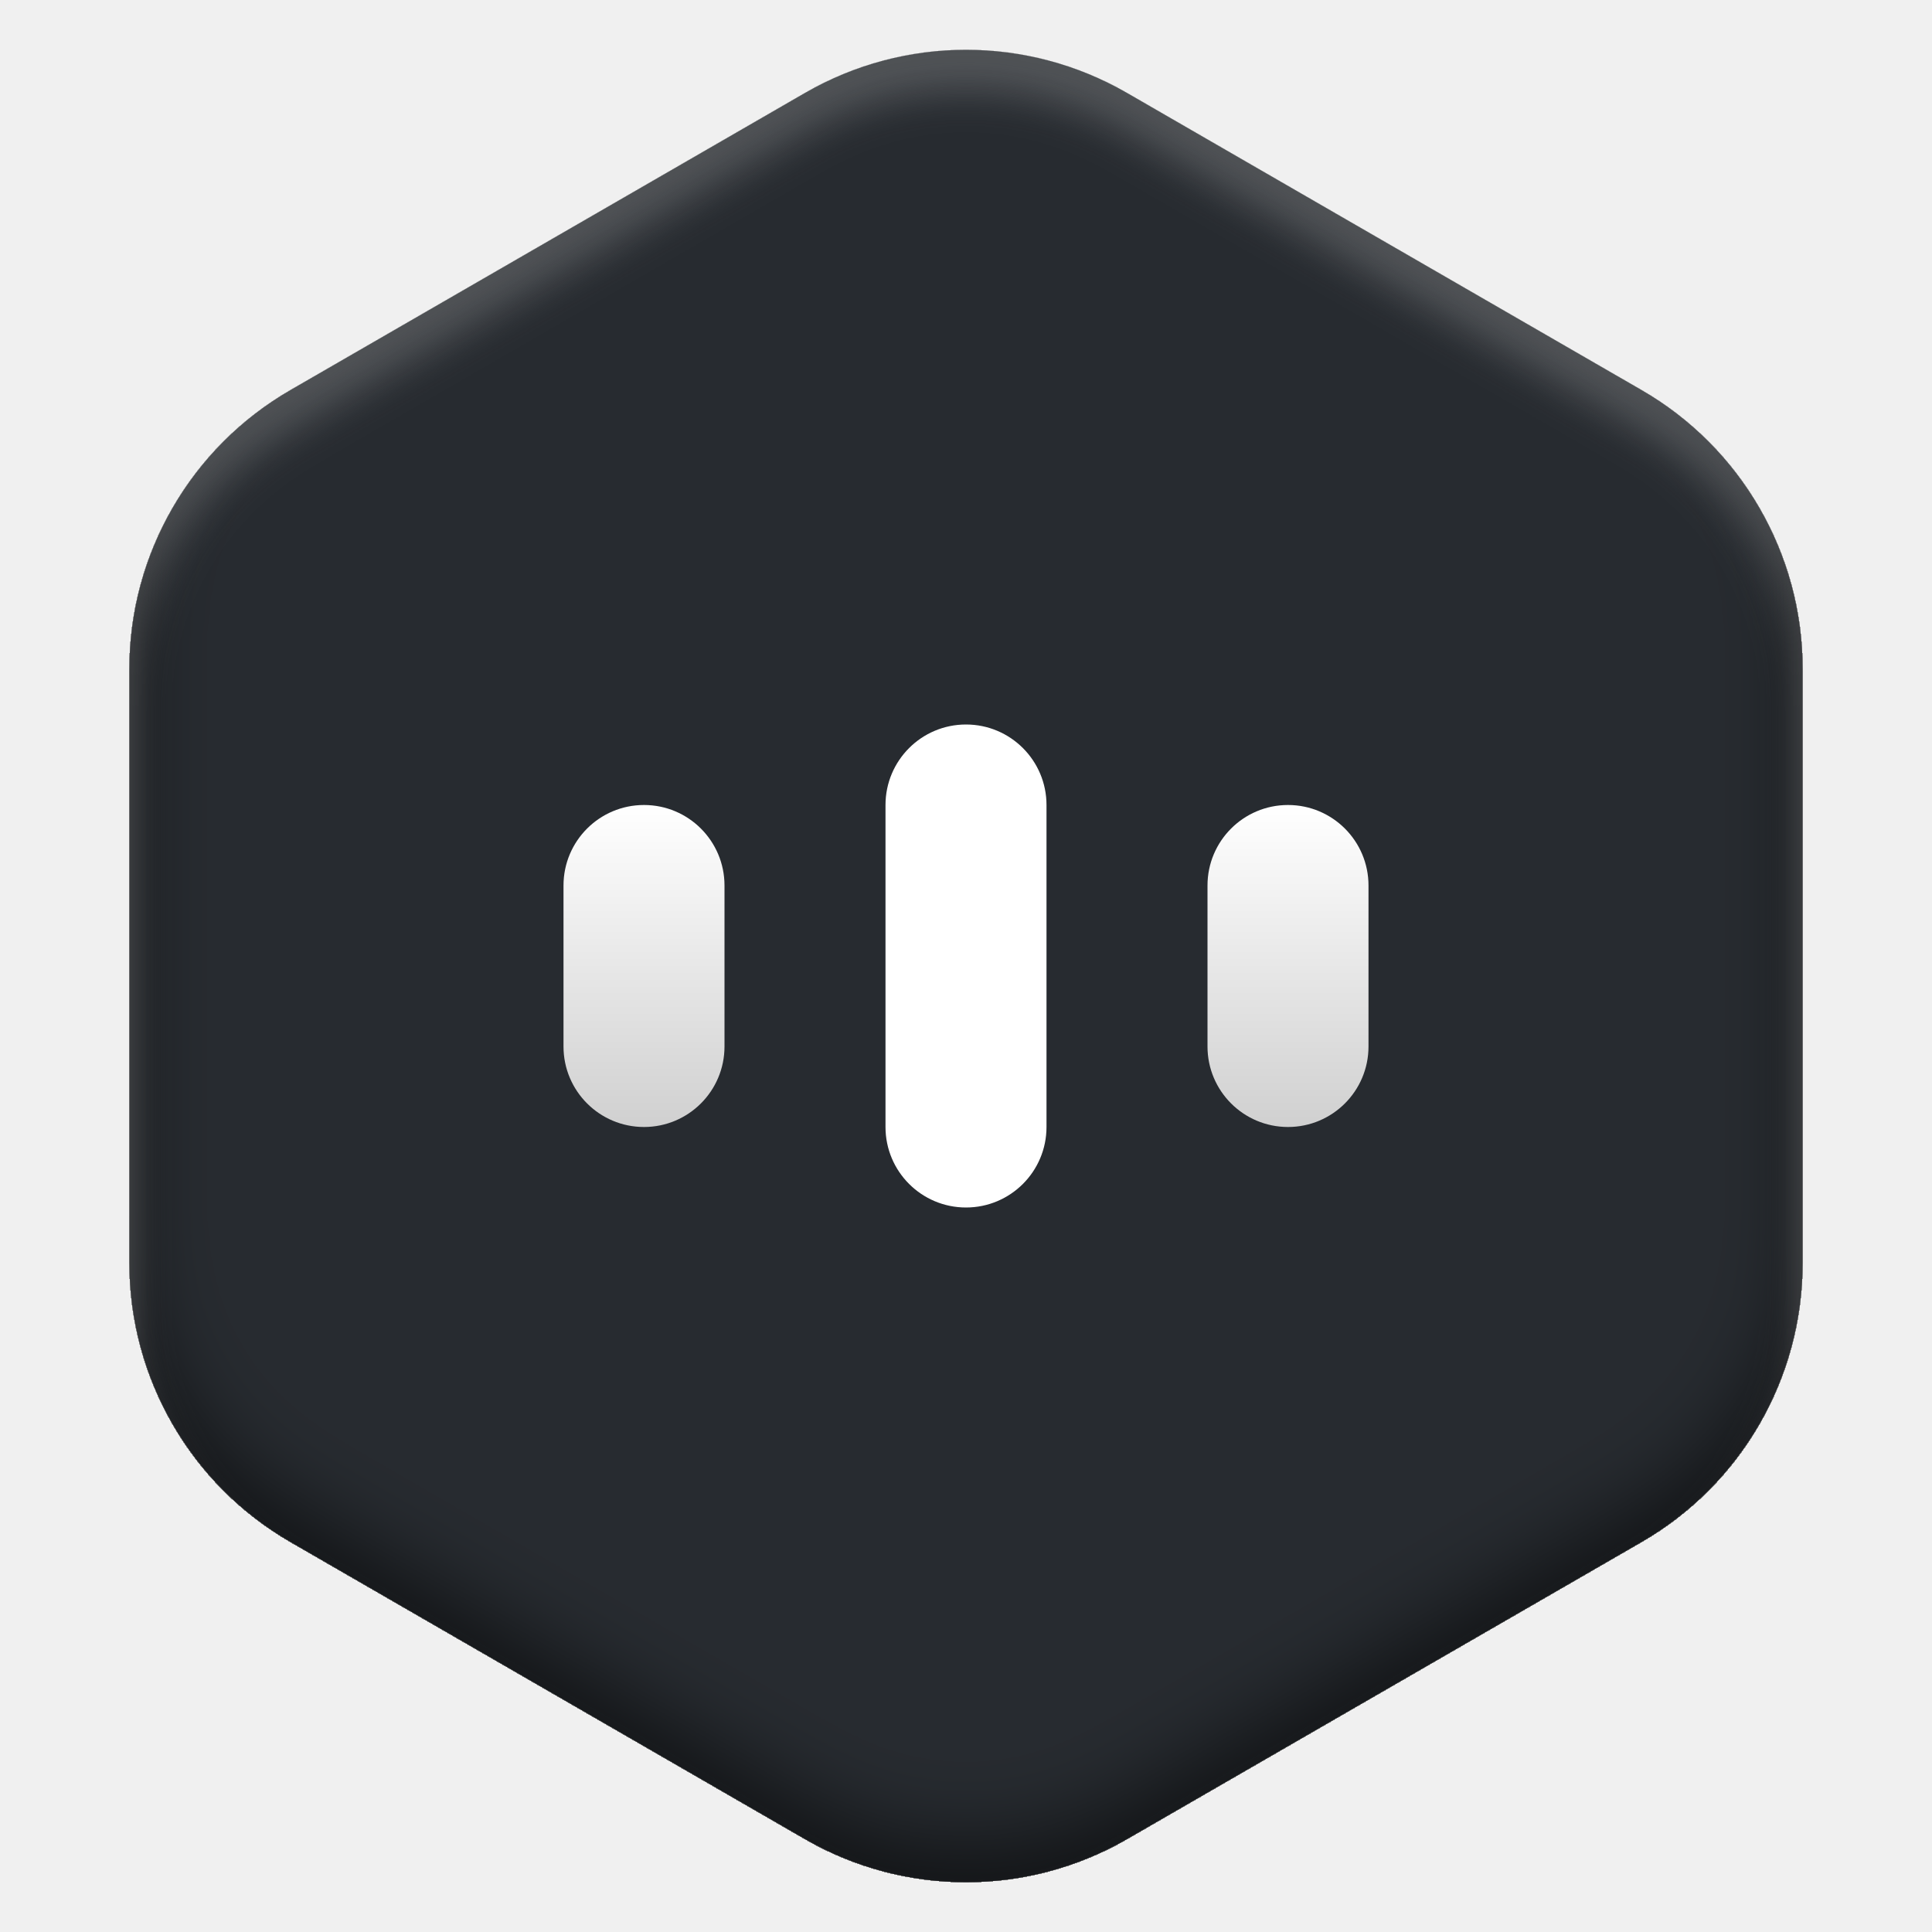
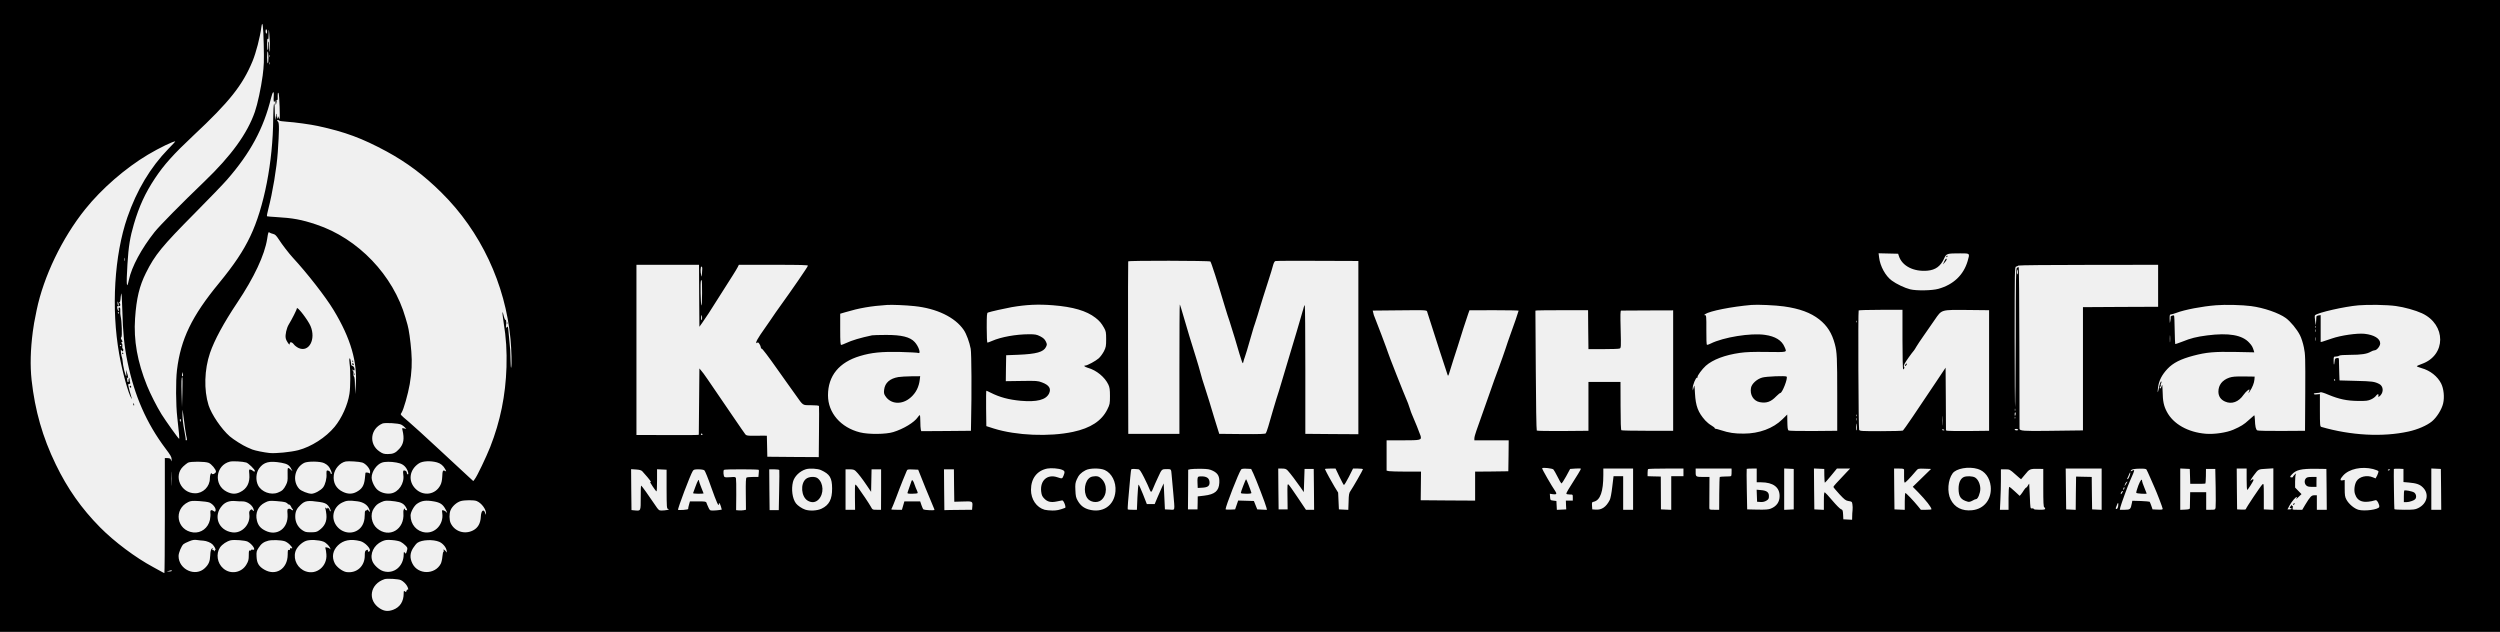
- <svg xmlns="http://www.w3.org/2000/svg" width="48" height="48" viewBox="0 0 48 48" fill="none">
-   <g clip-path="url(#clip0_1514_25406)">
-     <g filter="url(#filter0_ii_1514_25406)">
-       <path d="M20 2.309C22.475 0.88 25.525 0.88 28 2.309L40.785 9.691C43.26 11.12 44.785 13.761 44.785 16.619V31.381C44.785 34.239 43.26 36.88 40.785 38.309L28 45.691C25.525 47.12 22.475 47.12 20 45.691L7.215 38.309C4.74 36.88 3.215 34.239 3.215 31.381V16.619C3.215 13.761 4.74 11.12 7.215 9.691L20 2.309Z" fill="#272B30" />
-     </g>
-     <rect x="22" y="18" width="4" height="12" rx="2" fill="white" />
-     <rect x="14" y="20" width="4" height="8" rx="2" fill="url(#paint0_linear_1514_25406)" />
-     <rect x="30" y="20" width="4" height="8" rx="2" fill="url(#paint1_linear_1514_25406)" />
+ <svg xmlns="http://www.w3.org/2000/svg" version="1.0" width="3276pt" height="828pt" viewBox="0 0 3276 828" preserveAspectRatio="xMidYMid meet">
+   <g transform="translate(0,828) scale(0.1,-0.1)" fill="#000000" stroke="none">
+     <path d="M0 4140 l0 -4140 16380 0 16380 0 0 4140 0 4140 -16380 0 -16380 0 0 -4140z m3456 3553 c5 -215 3 -269 -14 -404 -22 -164 -67 -373 -102 -474 -99 -285 -309 -575 -660 -912 -308 -296 -586 -578 -654 -663 -172 -217 -300 -454 -337 -627 -29 -139 -36 -72 -19 204 14 233 34 355 85 528 69 234 149 407 275 597 118 178 243 317 505 563 472 441 645 660 775 975 45 110 97 308 115 445 14 102 26 14 31 -232z m44 171 c0 -13 -4 -24 -10 -24 -5 0 -10 14 -10 31 0 17 4 28 10 24 6 -3 10 -17 10 -31z m35 -124 c4 -80 5 -143 1 -140 -3 4 -6 34 -8 69 -1 34 -5 64 -9 67 -4 2 -6 -21 -4 -51 1 -31 -2 -58 -6 -61 -5 -3 -9 32 -9 78 0 57 3 78 10 68 7 -10 10 6 10 54 0 112 7 72 15 -84z m-17 -215 c0 -41 -4 -75 -9 -75 -5 0 -9 36 -9 81 0 44 4 78 9 75 4 -3 8 -39 9 -81z m19 13 c-3 -8 -6 -5 -6 6 -1 11 2 17 5 13 3 -3 4 -12 1 -19z m0 -100 c-3 -7 -5 -2 -5 12 0 14 2 19 5 13 2 -7 2 -19 0 -25z m50 -421 c-5 -60 2 -92 14 -61 6 14 8 8 9 -21 2 -39 2 -39 10 -11 5 16 7 33 4 38 -3 4 0 8 5 8 6 0 10 3 10 8 -1 4 -1 27 0 52 1 37 4 42 12 27 10 -17 21 -337 12 -337 -2 0 -8 10 -13 23 -9 22 -9 22 -10 -3 -1 -25 -1 -25 -10 -2 -5 12 -7 30 -3 40 3 9 2 13 -3 9 -5 -5 -11 -32 -15 -60 -4 -36 -7 -13 -8 78 -2 198 -19 133 -21 -79 -3 -566 -120 -1166 -300 -1542 -92 -194 -213 -374 -410 -614 -356 -432 -502 -734 -551 -1140 -17 -143 -15 -455 4 -620 22 -188 30 -280 24 -280 -9 0 -176 235 -230 321 -64 104 -146 266 -190 374 -127 314 -177 597 -157 883 18 264 57 424 142 595 119 239 210 349 644 787 183 184 371 380 419 435 306 351 478 670 576 1067 23 95 42 108 36 25z m73 -318 c0 -4 44 -10 98 -14 99 -6 317 -36 407 -56 359 -78 579 -160 900 -333 265 -144 493 -314 721 -541 512 -506 837 -1197 904 -1921 13 -149 18 -330 9 -369 -4 -17 -8 23 -9 95 -3 131 -3 141 -13 230 -3 30 -9 92 -13 138 -6 73 -8 80 -21 65 -13 -16 -14 -12 -10 39 2 33 0 56 -6 55 -9 -2 -20 23 -32 77 -3 15 -8 26 -11 24 -2 -3 4 -61 15 -129 34 -212 44 -379 38 -589 -12 -373 -81 -710 -213 -1047 -52 -131 -173 -385 -203 -422 l-19 -25 -60 55 c-33 30 -205 189 -382 354 -178 165 -359 331 -404 368 -119 101 -112 92 -94 119 27 41 84 242 107 373 26 150 33 287 21 429 -11 142 -33 295 -50 351 -5 17 -17 57 -26 90 -159 557 -621 1041 -1170 1223 -194 65 -306 85 -529 98 -60 3 -113 8 -116 10 -4 2 3 43 16 91 57 219 111 542 125 748 19 284 20 383 4 399 -18 18 -18 23 1 23 8 0 15 -4 15 -8z m-1453 -369 c-237 -244 -414 -540 -538 -898 -171 -496 -213 -1196 -107 -1792 40 -227 119 -517 159 -578 9 -15 10 -14 4 3 -13 36 -45 160 -45 173 0 6 7 12 16 12 11 0 14 6 8 23 -4 12 -7 31 -6 42 1 18 0 19 -9 2 -6 -9 -8 -21 -4 -26 3 -5 1 -12 -5 -16 -5 -3 -10 0 -10 7 0 7 -3 24 -6 38 -4 20 -3 22 5 10 9 -13 11 -12 10 5 0 11 -7 38 -15 60 l-14 40 4 -42 c2 -24 3 -43 1 -43 -12 0 -44 132 -49 206 -2 17 -5 35 -8 40 -3 5 -9 32 -12 59 -5 44 -4 48 8 32 13 -16 14 -16 20 -1 4 10 1 21 -5 25 -7 4 -9 17 -6 30 3 13 1 30 -6 38 -9 11 -9 15 1 19 10 3 9 10 -4 29 -12 19 -13 27 -4 33 13 8 6 215 -9 275 -4 17 -7 49 -5 73 1 31 -2 42 -12 42 -11 0 -13 -7 -8 -27 4 -19 3 -25 -3 -18 -17 17 -25 66 -11 64 27 -3 36 2 34 19 0 9 -5 20 -11 24 -6 5 -6 8 1 8 6 0 12 17 13 38 1 20 5 53 9 72 5 22 11 -56 15 -215 7 -290 25 -471 68 -679 91 -442 249 -802 496 -1131 69 -91 83 -116 82 -145 -1 -31 -2 -32 -8 -10 -6 21 -14 25 -44 27 l-37 1 0 -754 c0 -415 -3 -754 -6 -754 -3 0 -24 11 -47 24 -23 13 -68 38 -100 55 -230 123 -509 332 -695 520 -244 247 -428 508 -581 825 -173 356 -273 708 -317 1106 -20 189 -15 397 16 635 11 85 18 123 50 280 91 441 333 945 637 1324 215 268 525 537 821 714 149 89 344 183 359 173 1 -1 -39 -44 -90 -96z m1371 -1115 c27 -6 41 -20 76 -73 39 -62 137 -189 182 -237 187 -202 430 -513 535 -687 226 -372 317 -689 290 -1003 l-8 -100 -2 112 c0 69 -5 114 -12 119 -6 3 -9 20 -7 36 3 16 1 31 -4 34 -4 3 -8 11 -8 17 0 8 3 8 9 -2 5 -7 11 -9 14 -4 10 17 -4 52 -24 58 -10 4 -18 9 -17 13 1 4 -2 27 -6 50 -12 66 -25 36 -15 -33 13 -86 12 -309 -2 -396 -22 -144 -100 -318 -194 -432 -116 -140 -305 -261 -476 -306 -102 -26 -296 -45 -378 -37 -69 7 -192 32 -226 46 -11 5 -41 18 -67 29 -55 23 -178 101 -227 143 -110 96 -239 287 -278 408 -63 201 -55 468 19 685 57 167 179 393 357 659 221 330 359 625 392 836 13 86 16 95 32 82 7 -5 27 -13 45 -17z m21305 -290 c42 -131 194 -208 375 -192 105 10 171 58 217 158 30 67 36 69 213 69 129 0 126 3 96 -101 -54 -183 -186 -309 -384 -364 -81 -23 -289 -27 -370 -6 -69 17 -181 70 -241 115 -82 60 -152 189 -165 301 l-7 56 128 -3 128 -3 10 -30z m-23246 -62 c-3 -10 -5 -2 -5 17 0 19 2 27 5 18 2 -10 2 -26 0 -35z m14224 -10 c11 -11 94 -268 189 -588 23 -77 51 -164 62 -194 10 -30 42 -132 70 -225 105 -357 102 -350 113 -300 4 16 11 40 17 54 9 22 35 109 99 332 10 37 25 84 33 105 8 21 24 72 36 113 12 41 25 86 30 100 4 14 22 72 40 130 18 58 51 164 75 235 23 72 49 154 56 184 8 32 20 56 31 60 9 3 258 5 552 3 l536 -2 0 -1135 0 -1135 -347 2 -348 3 0 843 c0 463 -3 842 -7 842 -4 0 -10 -12 -14 -27 -3 -16 -10 -39 -15 -53 -5 -14 -15 -50 -23 -80 -8 -30 -32 -113 -54 -185 -22 -71 -65 -215 -96 -320 -73 -245 -97 -324 -106 -355 -5 -14 -18 -59 -30 -100 -13 -41 -28 -91 -35 -110 -7 -19 -27 -87 -45 -150 -48 -173 -82 -284 -93 -298 -8 -9 -77 -12 -310 -10 l-300 3 -22 70 c-13 39 -33 104 -45 145 -39 135 -92 303 -125 405 -19 55 -43 135 -54 179 -11 43 -38 135 -60 205 -70 223 -106 342 -157 518 -27 95 -51 173 -54 173 -3 0 -5 -381 -5 -847 l0 -848 -335 0 -335 0 -3 1125 c-1 619 0 1130 2 1135 4 12 1065 10 1077 -2z m-6699 -449 l3 -406 35 49 c48 67 108 159 239 368 62 99 135 214 162 255 26 41 56 90 65 108 l16 32 455 0 c360 0 454 -3 450 -12 -8 -24 -208 -314 -371 -540 -23 -31 -76 -107 -118 -170 -42 -62 -102 -149 -133 -192 -30 -44 -55 -89 -55 -100 0 -15 3 -17 12 -8 9 9 16 6 30 -16 10 -15 18 -35 18 -45 0 -9 4 -16 10 -15 8 3 87 -101 215 -283 28 -39 77 -109 110 -155 33 -46 89 -125 125 -175 97 -137 84 -129 199 -129 57 0 101 -4 103 -10 2 -5 2 -158 0 -340 l-3 -330 -337 2 -337 3 -3 138 -3 137 -37 1 c-20 0 -80 0 -132 -1 -81 -1 -98 2 -112 17 -8 10 -84 119 -168 243 -366 537 -373 548 -407 588 l-28 34 -4 -434 c-1 -238 -4 -434 -4 -435 -5 -4 -89 -5 -434 -4 l-383 1 0 1115 0 1115 410 0 410 0 2 -406z m19118 131 l0 -275 -492 -2 -493 -3 0 -808 0 -807 -85 -1 c-47 0 -220 -3 -385 -5 -301 -4 -359 0 -361 27 0 8 -2 488 -2 1067 -1 578 -5 1052 -9 1052 -5 0 -15 -5 -23 -10 -13 -8 -15 -122 -16 -915 -1 -498 -5 -909 -8 -912 -3 -4 -6 409 -6 916 0 869 1 922 18 927 9 3 24 9 32 14 8 5 423 9 923 9 l907 1 0 -275z m-19078 219 c-2 -16 -3 -47 -4 -69 0 -34 -2 -36 -8 -15 -14 43 -12 122 3 117 7 -2 11 -16 9 -33z m17240 -28 c3 -14 1 -31 -3 -38 -6 -8 -9 1 -9 25 0 42 6 48 12 13z m-17242 -288 c0 -108 -4 -168 -9 -159 -10 16 -15 306 -6 322 4 5 8 9 11 9 2 0 4 -78 4 -172z m-7646 -141 c4 -19 3 -26 -4 -22 -5 3 -10 18 -10 32 0 32 5 28 14 -10z m10426 -28 c295 -30 535 -146 649 -313 35 -51 75 -161 91 -246 11 -59 14 -584 5 -965 l-2 -110 -326 -3 -325 -2 -6 22 c-3 13 -6 60 -6 106 0 45 -3 82 -7 82 -5 0 -16 -12 -27 -28 -45 -67 -187 -153 -321 -194 -96 -30 -323 -32 -435 -4 -253 63 -420 256 -420 486 0 255 145 433 420 515 150 45 280 58 523 53 122 -3 230 -9 240 -13 39 -16 6 86 -47 143 -60 66 -172 94 -378 93 -87 0 -168 -3 -180 -5 -152 -32 -266 -66 -342 -102 -28 -13 -56 -24 -63 -24 -10 0 -13 42 -13 205 l0 204 68 20 c180 54 336 81 547 95 68 4 240 -3 355 -15z m1816 11 c266 -21 442 -73 559 -164 53 -41 78 -71 112 -131 25 -45 28 -59 28 -150 0 -91 -3 -105 -29 -158 -17 -32 -47 -74 -69 -93 -38 -34 -149 -94 -174 -94 -30 0 -9 -18 33 -30 113 -32 222 -122 268 -220 17 -36 21 -65 21 -150 0 -100 -2 -109 -34 -174 -74 -151 -220 -246 -449 -295 -312 -67 -746 -48 -1037 43 l-100 32 -3 232 c-1 128 0 232 3 232 3 0 28 -11 55 -25 121 -61 237 -92 396 -107 213 -18 330 12 371 96 30 64 1 110 -93 145 -54 21 -73 22 -266 19 l-208 -3 2 170 3 170 155 6 c243 10 334 36 367 103 15 32 14 36 -3 72 -14 29 -33 46 -73 67 -48 24 -66 27 -150 27 -168 -1 -362 -35 -480 -87 -29 -12 -57 -23 -62 -23 -5 0 -9 87 -9 194 0 165 2 195 15 200 31 12 227 56 312 71 193 33 344 40 539 25z m9579 -15 c208 -29 353 -83 465 -171 104 -82 166 -180 204 -324 28 -107 31 -173 31 -665 l0 -470 -314 -3 c-189 -1 -319 2 -324 7 -12 12 -14 33 -16 132 l-1 77 -64 -63 c-121 -119 -305 -187 -506 -187 -121 -1 -193 10 -300 45 -36 12 -68 20 -72 19 -5 -1 -8 2 -8 8 0 5 -20 21 -44 35 -25 14 -61 44 -80 65 -94 105 -126 188 -135 355 -6 114 -7 118 -18 75 -11 -45 -11 -45 -12 -10 -1 44 41 146 58 142 7 -1 10 2 6 8 -8 12 61 105 108 147 92 81 250 141 447 169 78 11 170 15 355 12 278 -3 261 -8 230 65 -36 87 -122 140 -258 159 -186 27 -543 -31 -710 -114 -21 -11 -43 -18 -49 -16 -6 2 -9 74 -8 196 1 177 -1 192 -17 192 -16 0 -15 1 2 14 61 41 343 97 605 120 77 7 320 -4 425 -19z m6123 4 c168 -22 364 -90 456 -157 62 -46 145 -146 185 -225 18 -35 40 -104 51 -159 19 -90 20 -132 18 -595 l-3 -498 -304 -2 c-177 -1 -311 2 -321 7 -20 11 -29 52 -32 143 -1 31 -5 56 -9 55 -3 -2 -37 -31 -74 -65 -58 -54 -101 -81 -200 -124 -88 -38 -248 -62 -360 -53 -234 19 -427 128 -511 289 -40 76 -53 137 -55 266 -2 86 -4 98 -12 72 -5 -18 -14 -33 -18 -33 -12 0 -11 17 1 25 6 4 8 10 5 15 -3 5 -1 19 5 30 7 13 7 20 1 20 -10 0 -21 -34 -36 -108 -11 -55 -15 -31 -5 37 12 86 50 160 122 237 74 79 174 129 340 173 170 45 275 54 553 49 l245 -5 -6 21 c-16 51 -25 67 -59 104 -92 103 -270 133 -552 97 -144 -19 -212 -36 -326 -82 -49 -19 -90 -33 -93 -31 -2 2 -5 86 -7 186 -1 99 -5 183 -8 186 -9 10 -50 -7 -46 -18 3 -6 1 -29 -3 -51 -7 -37 -8 -36 -9 23 -1 53 2 62 17 62 9 0 41 9 70 20 109 42 341 86 522 100 121 10 346 4 458 -11z m1897 1 c111 -15 257 -56 342 -95 320 -148 319 -551 -2 -664 -36 -13 -65 -26 -65 -30 0 -4 28 -15 62 -25 113 -31 210 -108 257 -202 34 -68 45 -178 26 -260 -18 -79 -84 -184 -147 -236 -66 -54 -188 -107 -308 -133 -338 -74 -752 -52 -1142 61 -16 5 -18 24 -18 217 l0 213 -40 -4 c-25 -3 -40 0 -40 7 0 6 17 11 38 11 21 0 42 4 48 9 5 6 46 -6 104 -31 142 -59 242 -80 390 -82 109 -1 131 2 172 21 25 11 54 33 63 47 17 26 41 26 31 0 -8 -20 8 -17 28 5 44 48 36 122 -16 149 -63 32 -92 36 -302 41 l-219 6 -3 85 c-2 47 -3 113 -4 148 0 63 0 63 -26 60 -23 -3 -28 -8 -31 -43 -6 -59 -13 -56 -13 7 0 55 0 55 31 56 18 0 37 6 42 11 7 7 63 11 144 11 144 0 221 12 269 41 17 10 41 19 52 19 28 0 72 55 72 90 0 64 -80 112 -205 126 -98 10 -312 -21 -429 -62 -56 -20 -111 -38 -123 -41 l-23 -5 0 176 0 177 -27 -4 c-16 -2 -29 -10 -29 -18 -1 -8 -3 -36 -4 -64 l-3 -50 -10 63 c-6 37 -6 66 -1 71 37 35 385 114 569 130 128 11 375 7 490 -9z m-12689 -90 c7 -19 24 -71 37 -115 39 -125 218 -678 227 -700 6 -16 11 -8 25 40 9 33 32 105 50 160 19 55 43 132 55 170 35 116 122 387 140 435 l16 44 322 1 c177 0 322 -3 322 -6 0 -8 -67 -203 -110 -319 -17 -47 -45 -127 -61 -178 -17 -51 -57 -166 -90 -255 -34 -89 -83 -225 -109 -302 -80 -230 -156 -445 -184 -521 -14 -39 -26 -83 -26 -98 l0 -26 225 0 225 0 -2 -202 -3 -203 -40 -1 c-22 -1 -120 -2 -217 -3 l-178 -1 0 -190 0 -190 -356 2 -357 3 2 188 2 187 -194 0 c-107 0 -209 3 -226 6 l-31 7 0 198 0 199 214 0 c234 0 245 3 232 57 -6 23 -85 219 -116 288 -5 11 -17 43 -25 70 -9 28 -20 59 -24 70 -60 140 -261 650 -261 660 0 8 -169 456 -179 475 -5 9 -12 30 -15 48 l-8 32 299 3 c453 4 405 8 419 -33z m2106 -220 l3 -255 195 0 c107 0 204 3 214 8 18 7 19 18 13 252 -5 191 -4 245 6 245 6 1 163 1 347 2 l335 1 0 -789 0 -789 -333 0 c-184 0 -339 3 -345 7 -7 4 -11 105 -11 320 l-1 313 -210 0 -210 0 0 -320 0 -320 -334 -3 c-184 -1 -338 1 -343 6 -5 5 -11 360 -13 790 l-5 781 22 3 c13 2 168 3 345 3 l323 0 2 -255z m4118 -130 c0 -222 4 -390 9 -390 13 0 22 28 11 35 -6 4 -3 19 7 38 14 28 91 137 124 175 6 7 20 30 32 51 12 21 55 85 95 142 41 57 106 151 145 209 94 136 77 131 437 128 l275 -3 0 -790 0 -790 -260 -3 c-143 -1 -270 0 -282 3 l-23 5 -2 411 -3 411 -122 -183 c-256 -385 -426 -634 -437 -641 -6 -4 -136 -8 -288 -8 -254 0 -278 1 -286 18 -9 18 -15 1549 -6 1564 3 4 133 8 290 8 l284 0 0 -390z m-23370 350 c0 -5 -2 -10 -4 -10 -3 0 -8 5 -11 10 -3 6 -1 10 4 10 6 0 11 -4 11 -10z m7640 -67 c0 -24 -3 -33 -9 -25 -7 12 -4 62 5 62 2 0 4 -17 4 -37z m15127 -55 c-3 -8 -6 -5 -6 6 -1 11 2 17 5 13 3 -3 4 -12 1 -19z m6020 -70 c-3 -8 -6 -5 -6 6 -1 11 2 17 5 13 3 -3 4 -12 1 -19z m0 -55 c-3 -10 -5 -4 -5 12 0 17 2 24 5 18 2 -7 2 -21 0 -30z m-1910 -130 c-2 -21 -4 -4 -4 37 0 41 2 58 4 38 2 -21 2 -55 0 -75z m1910 15 c-2 -13 -4 -5 -4 17 -1 22 1 32 4 23 2 -10 2 -28 0 -40z m-28757 -62 c0 -3 -4 -8 -10 -11 -5 -3 -10 -1 -10 4 0 6 5 11 10 11 6 0 10 -2 10 -4z m806 -404 c-11 -10 -15 4 -8 28 l7 25 3 -23 c2 -13 1 -26 -2 -30z m-6 -214 l-5 -193 -5 165 c-5 169 -3 233 9 226 3 -2 4 -91 1 -198z m28210 162 c0 -5 -2 -10 -4 -10 -3 0 -8 5 -11 10 -3 6 -1 10 4 10 6 0 11 -4 11 -10z m-28161 -721 c14 -62 14 -69 0 -69 -5 0 -8 3 -6 8 3 4 -6 61 -19 127 -14 73 -23 153 -23 205 1 84 1 83 19 -68 10 -84 23 -176 29 -203z m23968 319 c-3 -7 -5 -2 -5 12 0 14 2 19 5 13 2 -7 2 -19 0 -25z m6 -48 c-7 -28 -13 -25 -13 6 0 14 4 23 9 20 5 -3 7 -15 4 -26z m-956 -132 c-2 -29 -3 -8 -3 47 0 55 1 79 3 53 2 -26 2 -71 0 -100z m-1130 110 c-3 -8 -6 -5 -6 6 -1 11 2 17 5 13 3 -3 4 -12 1 -19z m2080 -30 c-3 -8 -6 -5 -6 6 -1 11 2 17 5 13 3 -3 4 -12 1 -19z m-2080 -25 c-3 -10 -5 -4 -5 12 0 17 2 24 5 18 2 -7 2 -21 0 -30z m-21957 -5 c0 -18 -2 -20 -9 -8 -6 8 -7 18 -5 22 9 14 14 9 14 -14z m2887 -52 c16 -7 37 -24 48 -36 l19 -21 -28 7 c-28 7 -29 6 -22 -22 27 -114 16 -182 -42 -246 -48 -53 -80 -68 -150 -68 -51 0 -67 5 -108 33 -144 96 -123 298 37 367 33 14 212 4 246 -14z m19075 -38 c2 -21 0 -38 -4 -38 -4 0 -7 24 -7 53 1 54 5 49 11 -15z m1148 -34 c0 -2 -7 -4 -15 -4 -8 0 -15 4 -15 10 0 5 7 7 15 4 8 -4 15 -8 15 -10z m965 6 c4 -6 -5 -10 -19 -10 -14 0 -26 5 -26 10 0 6 9 10 19 10 11 0 23 -4 26 -10z m-17240 -60 c3 -5 -1 -10 -10 -10 -9 0 -13 5 -10 10 3 6 8 10 10 10 2 0 7 -4 10 -10z m-5978 -371 c30 -10 113 -91 113 -110 0 -13 -14 -11 -28 3 -6 6 -21 13 -31 15 -19 3 -20 -2 -14 -60 10 -113 -31 -193 -121 -236 -58 -29 -111 -27 -177 7 -173 88 -145 346 44 393 38 9 168 2 214 -12z m1520 0 c47 -15 103 -81 103 -122 0 -18 -4 -27 -8 -20 -6 9 -43 15 -53 8 0 0 -4 -35 -8 -78 -10 -91 -38 -136 -111 -174 -55 -29 -111 -29 -175 1 -90 42 -133 120 -121 220 9 82 81 164 157 179 34 7 178 -2 216 -14z m979 2 c47 -13 85 -44 108 -89 17 -33 17 -33 -3 -23 -27 15 -33 3 -36 -78 -2 -44 -10 -82 -24 -108 -64 -127 -224 -150 -326 -48 -101 100 -81 250 43 332 46 32 151 38 238 14z m-2992 -6 c38 -16 96 -86 96 -115 0 -21 -46 -45 -54 -27 -9 23 -26 -17 -26 -63 0 -107 -90 -196 -195 -194 -186 1 -285 227 -155 351 22 20 50 43 63 50 33 18 225 17 271 -2z m954 1 c76 -14 104 -31 129 -81 l16 -30 -27 24 c-14 14 -29 21 -33 17 -4 -4 -6 -44 -4 -90 2 -72 -1 -90 -22 -132 -30 -59 -49 -77 -105 -99 -92 -37 -215 8 -260 95 -34 66 -28 163 13 221 61 85 134 103 293 75z m560 -5 c46 -23 67 -46 87 -94 18 -43 18 -47 5 -47 -5 0 -10 7 -10 15 0 16 -29 34 -45 29 -6 -2 -9 -22 -7 -43 6 -57 -15 -140 -44 -178 -30 -39 -111 -83 -153 -83 -43 0 -134 36 -159 63 -95 101 -63 276 63 341 46 24 214 22 263 -3z m947 8 c68 -12 105 -35 134 -83 22 -34 29 -82 11 -71 -5 3 -10 14 -10 24 0 20 -36 35 -46 20 -3 -5 -2 -28 1 -52 17 -110 -62 -228 -163 -243 -58 -9 -125 8 -170 43 -41 31 -82 114 -82 165 0 77 65 172 135 196 40 14 118 14 190 1z m-2948 -286 c-1 -43 -3 -10 -3 72 0 83 2 118 3 78 2 -40 2 -107 0 -150z m11671 191 c36 -14 39 -28 18 -79 -17 -40 -17 -40 -80 -19 -132 45 -230 -43 -212 -190 6 -46 14 -63 42 -91 41 -42 87 -52 163 -36 31 6 62 12 70 14 19 3 55 -92 38 -98 -78 -29 -109 -35 -166 -35 -36 0 -82 5 -102 10 -106 30 -179 136 -179 261 0 149 79 252 213 279 52 10 151 2 195 -16z m6438 4 c7 -7 31 -50 54 -95 22 -45 45 -85 50 -88 5 -3 33 39 62 92 l53 98 69 5 c37 3 70 2 72 -2 3 -5 -42 -80 -164 -272 -17 -27 -29 -53 -26 -57 3 -5 23 -9 45 -9 39 0 39 0 39 -40 l0 -40 -46 0 -45 0 2 -57 3 -58 -62 -3 -61 -3 -3 58 -3 58 -40 5 c-39 5 -40 6 -43 48 l-3 42 39 -6 c47 -7 57 4 34 37 -47 67 -178 295 -174 303 7 13 134 -1 148 -16z m5560 7 c94 -28 158 -114 170 -227 17 -167 -84 -298 -243 -314 -130 -14 -230 36 -282 142 -48 96 -36 257 26 341 47 65 210 94 329 58z m5180 -1 c36 -9 68 -23 71 -29 2 -7 -5 -31 -16 -54 l-21 -40 -35 14 c-79 34 -178 10 -215 -50 -27 -43 -36 -122 -20 -169 33 -101 117 -126 271 -80 19 5 55 -66 46 -90 -13 -34 -193 -58 -272 -36 -55 15 -128 77 -158 134 -19 35 -22 57 -22 149 l0 108 -27 -5 c-39 -8 -36 15 7 63 78 87 242 122 391 85z m-20338 -14 c116 -53 145 -101 146 -240 1 -143 -39 -219 -139 -266 -57 -27 -154 -32 -214 -12 -42 14 -99 53 -121 82 -47 63 -63 184 -39 281 18 72 88 141 169 166 50 15 153 9 198 -11z m3718 1 c93 -42 151 -157 141 -278 -15 -190 -169 -293 -355 -238 -62 19 -104 52 -139 113 -23 39 -28 61 -31 137 -4 77 -1 99 18 142 24 57 57 91 115 121 54 29 191 30 251 3z m440 10 c17 -1 33 -24 76 -108 30 -60 62 -128 71 -153 19 -49 26 -46 50 16 8 22 37 86 63 142 49 107 47 105 119 105 52 0 52 0 58 -75 4 -40 13 -149 22 -243 21 -241 26 -216 -47 -213 l-63 3 -6 130 c-4 72 -8 148 -8 170 l-2 40 -19 -40 c-11 -22 -37 -83 -59 -135 l-40 -95 -52 0 -51 0 -50 128 c-28 70 -54 127 -58 127 -4 0 -11 -74 -15 -165 l-7 -165 -57 0 c-32 0 -60 2 -62 4 -3 3 -1 47 3 98 25 290 37 419 42 427 3 5 20 7 38 6 18 -2 43 -3 54 -4z m979 -21 c66 -33 87 -73 83 -157 -6 -107 -58 -151 -198 -168 l-85 -10 -1 -85 -2 -85 -62 0 -63 0 2 260 1 260 32 7 c18 3 80 6 138 5 89 -2 112 -6 155 -27z m529 -35 c34 -72 162 -404 171 -446 l7 -30 -64 3 -63 3 -22 55 -22 55 -103 3 -103 3 -20 -58 -20 -58 -62 -3 c-35 -2 -63 1 -63 5 1 40 171 477 204 521 6 9 29 12 70 10 l61 -3 29 -60z m451 38 c30 -32 113 -141 171 -225 l39 -57 5 152 5 152 60 0 60 0 3 -267 2 -268 -54 0 -53 0 -106 158 c-58 87 -112 164 -122 172 -15 12 -16 1 -14 -156 l2 -169 -59 0 -59 0 -3 268 -2 267 49 0 c42 0 55 -5 76 -27z m676 -78 c28 -58 54 -107 59 -110 5 -3 34 44 65 105 l55 110 65 0 c36 0 65 -4 65 -9 0 -10 -133 -242 -164 -286 -18 -25 -22 -48 -24 -138 l-4 -108 -61 3 -62 3 -5 110 -5 110 -48 78 c-38 62 -106 187 -125 230 -2 4 28 7 68 7 l71 0 50 -105z m3849 -165 l0 -270 -65 0 -65 0 0 220 0 220 -63 0 -63 0 -17 -140 c-9 -80 -23 -154 -33 -172 -47 -92 -106 -132 -184 -126 l-45 3 -3 47 c-3 45 -2 48 25 54 83 20 123 134 123 350 l0 84 195 0 195 0 0 -270z m660 220 l0 -50 -80 0 -80 0 0 -220 0 -221 -67 3 -68 3 -1 215 -1 215 -29 1 c-16 0 -55 1 -86 2 l-58 2 0 43 c0 24 3 47 7 50 3 4 109 7 235 7 l228 0 0 -50z m631 28 c2 -32 -2 -72 -7 -77 -2 -3 -35 -5 -73 -5 -38 -1 -72 -3 -75 -6 -3 -3 -6 -101 -7 -218 l-1 -212 -64 0 c-63 0 -64 0 -65 28 0 15 0 111 1 215 l1 187 -75 0 c-102 0 -106 2 -106 61 l0 49 235 0 235 0 1 -22z m329 -68 l0 -90 58 0 c157 -1 242 -64 242 -180 0 -78 -39 -134 -116 -165 -31 -12 -69 -15 -175 -13 l-134 3 -5 263 c-3 145 -3 266 -1 268 2 2 33 4 68 4 l63 0 0 -90z m485 -180 l0 -265 -62 -3 -63 -3 0 271 0 271 63 -3 62 -3 0 -265z m401 177 c1 -48 4 -90 6 -92 2 -3 39 38 81 90 l78 95 86 0 87 0 -45 -47 c-138 -145 -174 -185 -174 -194 0 -5 35 -47 78 -94 69 -74 83 -85 122 -91 41 -6 44 -8 49 -43 4 -20 4 -54 2 -76 -3 -22 -5 -59 -5 -83 l-1 -43 -57 3 -58 3 -3 62 c-3 55 -6 63 -27 70 -13 4 -64 55 -112 112 -48 58 -94 106 -100 109 -10 3 -13 -24 -13 -113 l0 -116 -62 3 -63 3 -3 268 -2 268 67 -3 68 -3 1 -88z m1045 76 c1 -10 0 -50 0 -90 -1 -39 2 -74 8 -77 7 -5 61 50 152 157 23 27 27 28 109 25 l85 -3 -120 -117 -120 -117 72 -73 c101 -104 173 -196 173 -222 0 -3 -31 -6 -70 -6 l-69 0 -38 47 c-55 68 -155 173 -165 173 -4 0 -8 -50 -8 -110 l0 -111 -67 3 -68 3 -3 268 -2 267 65 0 c55 0 65 -3 66 -17z m1824 -237 c0 -191 3 -250 13 -253 6 -3 12 -11 12 -19 0 -11 -17 -14 -75 -14 -46 0 -75 4 -75 11 0 5 -10 9 -22 7 -23 -3 -23 -2 -29 157 -3 88 -7 162 -8 165 -1 3 -9 -7 -17 -22 -8 -16 -19 -28 -23 -28 -5 0 -18 -15 -29 -32 -11 -18 -28 -43 -38 -55 l-18 -21 -64 59 c-34 32 -67 59 -72 59 -6 0 -10 -60 -10 -150 l0 -150 -57 0 -56 0 6 128 c4 70 7 189 7 265 l0 137 58 0 c56 0 58 -1 130 -65 40 -36 74 -65 76 -65 1 0 26 29 54 64 56 71 65 74 177 72 l60 -1 0 -249z m765 -16 l0 -271 -62 3 -63 3 -3 213 -2 212 -28 1 c-15 0 -61 2 -102 2 l-75 2 -3 -218 -2 -218 -63 3 -62 3 -3 268 -3 267 236 0 235 0 0 -270z m587 258 c5 -7 28 -58 52 -113 23 -55 49 -113 57 -130 26 -57 104 -259 104 -273 0 -10 -16 -12 -67 -10 l-66 3 -16 47 c-9 26 -19 49 -22 53 -3 3 -56 7 -117 10 l-110 3 -7 -35 c-14 -76 -22 -83 -92 -83 l-65 0 7 33 c9 38 99 285 125 342 39 84 60 138 55 144 -3 3 -15 -1 -27 -8 -16 -10 -19 -10 -16 0 6 19 42 27 124 28 47 1 75 -3 81 -11z m571 -90 l3 -98 94 0 c52 0 98 1 103 3 4 1 7 45 8 97 l1 95 61 0 61 0 5 -240 c2 -132 2 -252 -1 -267 -5 -27 -8 -28 -64 -28 l-59 0 0 115 0 115 -105 0 -105 0 -2 -97 c0 -54 -1 -105 -2 -113 -1 -11 -16 -16 -63 -18 l-63 -3 0 271 0 271 63 -3 62 -3 3 -97z m742 -38 c0 -77 3 -140 8 -140 8 1 82 117 82 130 0 14 -14 12 -28 -2 -27 -27 -9 9 30 61 63 84 59 82 163 88 l95 6 0 -272 0 -272 -62 3 -63 3 0 172 c0 167 -1 171 -19 155 -23 -21 -216 -309 -216 -323 0 -6 -23 -9 -57 -7 l-58 3 -3 268 -2 267 65 0 65 0 0 -140z m1048 -132 l2 -268 -65 0 -65 0 0 95 0 95 -34 0 c-37 0 -53 -17 -120 -127 l-37 -63 -66 0 c-65 0 -65 0 -59 25 4 15 2 25 -4 25 -6 0 -8 6 -5 13 4 6 -3 1 -15 -13 -19 -21 -20 -25 -6 -28 26 -5 18 -17 -12 -17 l-27 0 27 51 c29 54 86 119 95 110 3 -3 0 -14 -8 -23 -7 -10 5 0 28 22 l42 40 -42 43 -42 43 0 77 c0 42 4 86 9 97 8 16 5 15 -16 -5 -13 -14 -23 -27 -22 -30 1 -3 -6 -6 -17 -6 -25 0 -24 10 4 39 55 60 122 76 312 74 l140 -2 3 -267z m1007 181 l0 -86 70 -6 c100 -9 145 -24 186 -66 85 -85 54 -213 -65 -270 -36 -18 -61 -21 -174 -21 -72 0 -133 3 -136 8 -3 6 -10 497 -7 525 1 4 29 7 64 5 l62 -3 0 -86z m493 -181 l2 -268 -65 0 -65 0 0 270 0 271 63 -3 62 -3 3 -267z m-23572 237 c11 -11 41 -45 67 -76 45 -54 59 -77 36 -64 -5 4 9 -23 33 -58 24 -36 46 -66 51 -66 4 -1 7 64 7 144 l0 146 63 -3 62 -3 0 -254 c1 -242 2 -255 20 -261 15 -5 13 -8 -14 -13 -19 -4 -50 -7 -71 -7 -35 0 -40 4 -86 73 -79 118 -175 252 -182 254 -4 2 -7 -69 -6 -157 0 -181 3 -176 -82 -168 l-39 4 -3 268 -2 268 63 -4 c46 -3 69 -9 83 -23z m814 12 c9 -7 49 -105 89 -220 73 -205 100 -264 101 -223 0 29 16 8 28 -35 l10 -37 -37 -6 c-20 -3 -55 -6 -78 -6 -40 0 -43 2 -61 43 -11 23 -22 50 -25 60 -6 15 -20 17 -111 17 l-105 0 -12 -42 c-7 -24 -12 -48 -11 -55 2 -7 -20 -12 -64 -15 -36 -1 -67 -2 -69 0 -9 10 161 461 193 510 12 19 23 22 76 22 33 0 68 -6 76 -13z m713 6 c2 -5 2 -27 -1 -50 l-4 -43 -72 0 c-39 0 -77 -4 -83 -8 -9 -6 -12 -60 -10 -215 l2 -207 -31 -6 c-17 -3 -46 -4 -64 -2 l-34 3 2 200 c1 110 -1 208 -4 219 -6 17 -13 18 -72 13 -42 -4 -70 -3 -79 4 -13 12 -18 80 -6 92 9 10 451 9 456 0z m269 -3 c2 -5 1 -126 -2 -267 l-5 -258 -60 0 -60 0 -3 268 -2 267 64 0 c35 0 66 -4 68 -10z m1000 -12 c36 -34 89 -104 149 -193 l54 -80 3 148 3 147 62 0 63 0 0 -265 -1 -265 -56 0 c-55 0 -56 0 -79 43 -21 38 -122 189 -174 260 -11 15 -23 27 -28 27 -4 0 -7 -74 -5 -165 l2 -165 -62 0 -63 0 0 265 0 265 54 0 c43 0 60 -5 78 -22z m918 -228 c55 -135 104 -253 109 -262 6 -9 7 -19 3 -22 -11 -6 -127 0 -140 8 -6 3 -18 29 -27 56 l-17 50 -103 0 -104 0 -16 -55 -16 -55 -69 0 c-39 0 -70 2 -70 5 0 3 4 13 10 23 5 9 30 71 55 137 24 66 63 165 85 220 23 55 46 110 51 123 8 21 14 23 80 20 l71 -3 98 -245z m372 38 l3 -213 102 3 c137 5 139 4 135 -58 l-4 -50 -106 -1 c-59 0 -141 -2 -182 -2 l-75 -2 -3 268 -2 267 65 0 65 0 2 -212z m18818 208 c0 -2 -7 -6 -15 -10 -8 -3 -15 -1 -15 4 0 6 7 10 15 10 8 0 15 -2 15 -4z m-3413 -81 c-8 -22 -19 -41 -26 -43 -10 -3 -10 0 -2 16 6 11 16 33 21 48 16 41 22 22 7 -21z m-44 -102 c-24 -40 -26 -41 -18 -13 6 21 21 39 33 40 1 0 -5 -12 -15 -27z m-27 -69 c-4 -9 -9 -15 -11 -12 -3 3 -3 13 1 22 4 9 9 15 11 12 3 -3 3 -13 -1 -22z m-30 -56 c-11 -15 -16 -18 -16 -7 0 16 21 42 28 34 2 -2 -3 -14 -12 -27z m-21561 -103 c65 -26 127 -110 124 -168 -1 -17 -4 -14 -11 11 -20 59 -53 32 -57 -47 -4 -89 -38 -149 -103 -182 -110 -56 -240 -14 -292 95 -20 42 -21 125 -2 170 21 51 80 104 134 120 49 14 172 15 207 1z m-3501 -20 c49 -21 92 -79 80 -109 -5 -14 -9 -14 -26 -2 -31 22 -47 10 -41 -28 3 -18 0 -58 -6 -88 -23 -107 -116 -177 -219 -165 -218 26 -263 303 -65 398 32 16 54 18 142 13 57 -3 118 -12 135 -19z m433 15 c57 1 123 -42 143 -94 12 -34 8 -43 -10 -21 -12 14 -15 14 -30 0 -13 -12 -17 -26 -13 -54 18 -132 -98 -255 -223 -237 -183 25 -255 217 -132 351 42 47 98 66 173 59 33 -3 75 -5 92 -4z m566 -13 c15 -7 27 -15 27 -19 0 -5 7 -8 15 -8 9 0 21 -12 28 -27 6 -16 16 -31 22 -35 5 -4 6 -10 3 -14 -4 -3 -14 1 -22 9 -9 8 -24 13 -34 10 -17 -4 -19 -12 -14 -72 13 -183 -136 -293 -291 -215 -63 31 -94 68 -110 131 -26 100 15 193 105 237 49 25 59 26 148 20 52 -3 107 -11 123 -17z m447 5 c60 -9 87 -21 111 -49 22 -26 41 -73 29 -73 -6 0 -10 6 -10 14 0 7 -7 19 -15 26 -12 10 -15 10 -15 0 0 -9 -4 -9 -17 1 -15 12 -16 12 -9 -6 4 -11 10 -46 13 -77 9 -90 -22 -155 -97 -208 -29 -21 -46 -25 -107 -25 -63 0 -76 3 -115 30 -58 41 -91 107 -89 182 1 60 19 99 68 145 60 58 95 63 253 40z m492 9 c77 -10 132 -45 154 -98 19 -45 17 -52 -6 -24 -11 13 -20 18 -20 12 0 -6 -7 -11 -15 -11 -11 0 -15 -12 -15 -51 0 -79 -19 -137 -59 -179 -81 -84 -218 -77 -300 16 -91 103 -61 257 62 318 55 28 90 31 199 17z m496 -1 c80 -11 116 -31 144 -82 20 -35 18 -41 -6 -32 -9 3 -13 11 -9 18 4 7 1 6 -9 -2 -10 -8 -14 -25 -12 -55 18 -216 -187 -335 -346 -200 -72 61 -93 184 -43 258 32 48 46 60 98 85 45 22 77 24 183 10z m511 -1 c77 -14 113 -37 146 -97 27 -47 32 -67 12 -41 -7 8 -22 18 -35 21 -22 6 -22 4 -16 -41 18 -139 -91 -261 -222 -248 -113 11 -194 104 -194 222 0 44 46 127 84 153 62 43 115 50 225 31z m22067 -64 c-4 -20 -13 -35 -21 -35 -8 0 -12 6 -10 13 20 55 26 69 31 64 4 -3 3 -22 0 -42z m-25090 -450 c41 -3 97 -26 119 -49 27 -29 48 -70 36 -74 -6 -2 -9 -9 -5 -15 3 -7 -1 -4 -9 5 -8 10 -18 14 -22 10 -5 -4 -5 2 -1 13 7 19 6 19 -10 4 -11 -12 -17 -38 -19 -86 -3 -79 -20 -119 -70 -167 -124 -120 -345 -19 -345 158 0 43 38 133 65 156 8 7 40 23 72 36 45 19 68 23 103 18 25 -4 64 -8 86 -9z m578 -12 c64 -33 119 -120 66 -106 -11 3 -20 0 -20 -6 0 -5 -7 -8 -15 -5 -12 5 -15 -6 -15 -62 0 -58 -5 -77 -30 -120 -63 -111 -210 -136 -305 -52 -79 68 -97 191 -42 274 29 42 89 82 141 94 47 10 187 -1 220 -17z m486 5 c19 -6 49 -26 67 -45 35 -35 43 -56 18 -47 -10 4 -15 0 -15 -11 0 -11 -5 -15 -15 -11 -12 4 -15 -6 -15 -62 -1 -186 -155 -285 -307 -196 -71 41 -97 85 -101 168 -3 65 -1 75 27 118 35 54 66 77 127 93 50 12 162 9 214 -7z m507 -5 c39 -14 93 -72 93 -99 0 -5 -4 -3 -8 4 -5 7 -21 15 -37 18 -23 4 -26 2 -20 -13 4 -10 10 -45 12 -78 12 -155 -128 -271 -268 -223 -107 36 -168 150 -139 257 14 55 81 123 141 144 52 18 161 13 226 -10z m485 6 c61 -16 141 -100 123 -129 -7 -12 -26 -13 -24 -2 3 19 -3 22 -21 12 -17 -9 -20 -21 -20 -71 0 -140 -107 -235 -242 -215 -50 8 -127 65 -152 115 -41 82 -26 167 42 234 72 70 166 88 294 56z m528 -9 c19 -10 48 -32 64 -49 28 -29 29 -32 17 -72 -11 -38 -13 -40 -26 -22 -13 16 -14 14 -15 -23 -1 -156 -128 -260 -266 -219 -55 16 -125 80 -144 131 -37 96 19 212 125 260 43 19 61 22 130 17 46 -3 95 -13 115 -23z m506 0 c46 -20 89 -70 96 -113 l5 -28 -19 21 c-22 24 -32 26 -24 5 3 -8 2 -15 -3 -15 -4 0 -11 -29 -14 -65 -3 -35 -13 -77 -21 -92 -76 -146 -298 -145 -371 1 -37 73 -34 137 8 204 18 29 44 60 57 69 58 41 207 47 286 13z m-3506 -380 c0 -5 -15 -9 -32 -9 l-33 1 30 8 c17 4 31 8 33 9 1 0 2 -3 2 -9z m3004 -122 c32 -16 66 -50 82 -80 16 -31 18 -52 5 -44 -5 3 -11 -4 -14 -16 -5 -18 -8 -19 -21 -8 -14 11 -16 8 -16 -24 0 -108 -48 -182 -137 -216 -67 -25 -117 -20 -174 16 -167 105 -133 322 61 385 32 11 186 2 214 -13z" />
+     <path d="M6641 4044 c0 -11 3 -14 6 -6 3 7 2 16 -1 19 -3 4 -6 -2 -5 -13z" />
+     <path d="M1600 3650 c0 -5 5 -10 11 -10 5 0 7 5 4 10 -3 6 -8 10 -11 10 -2 0 -4 -4 -4 -10z" />
+     <path d="M1700 3216 c0 -9 5 -16 10 -16 6 0 10 4 10 9 0 6 -4 13 -10 16 -5 3 -10 -1 -10 -9z" />
+     <path d="M1747 2979 c4 -13 8 -18 11 -10 2 7 -1 18 -6 23 -8 8 -9 4 -5 -13z" />
+     <path d="M3890 4239 c0 -16 -66 -146 -105 -209 -29 -46 -50 -138 -41 -181 7 -39 56 -107 53 -75 -3 30 29 27 53 -6 12 -17 41 -38 64 -49 135 -60 229 115 155 289 -35 81 -178 266 -179 231z" />
+     <path d="M4616 3547 c3 -10 9 -15 12 -12 3 3 0 11 -7 18 -10 9 -11 8 -5 -6z" />
+     <path d="M4616 3505 c4 -8 10 -12 15 -9 11 6 2 24 -11 24 -5 0 -7 -7 -4 -15z" />
+     <path d="M4641 3374 c0 -11 3 -14 6 -6 3 7 2 16 -1 19 -3 4 -6 -2 -5 -13z" />
+     <path d="M25505 4920 c-3 -5 -1 -10 4 -10 6 0 11 5 11 10 0 6 -2 10 -4 10 -3 0 -8 -4 -11 -10z" />
+     <path d="M25477 4853 l-17 -38 25 28 c25 28 32 47 17 47 -5 0 -16 -17 -25 -37z" />
+     <path d="M11772 3339 c-111 -19 -175 -75 -186 -164 -5 -40 -3 -56 13 -81 70 -113 221 -123 334 -23 69 60 109 138 120 237 l5 42 -116 -1 c-65 -1 -141 -5 -170 -10z" />
+     <path d="M23091 3332 c-70 -20 -136 -81 -146 -134 -17 -91 33 -173 116 -188 87 -16 145 4 214 76 24 24 48 44 54 44 26 0 102 195 83 215 -13 13 -269 3 -321 -13z" />
+     <path d="M29212 3331 c-92 -32 -142 -97 -142 -183 0 -60 30 -105 87 -130 87 -39 178 -6 243 89 33 48 89 90 76 57 -17 -42 -16 -46 4 -14 36 54 58 111 62 155 l3 40 -140 2 c-113 1 -150 -2 -193 -16z" />
+     <path d="M24970 3505 c-7 -9 -11 -18 -8 -20 3 -3 11 1 18 10 7 9 11 18 8 20 -3 3 -11 -1 -18 -10z" />
+     <path d="M25732 2028 c-43 -21 -67 -76 -67 -153 1 -105 29 -144 123 -170 15 -4 35 1 58 14 19 12 42 21 50 21 22 0 54 78 54 134 0 62 -29 125 -69 149 -33 19 -113 22 -149 5z" />
+     <path d="M10561 2004 c-76 -63 -62 -233 22 -284 51 -31 103 -26 142 13 74 74 69 216 -9 279 -34 28 -117 24 -155 -8z" />
+     <path d="M14291 2027 c-76 -39 -100 -188 -45 -272 37 -57 133 -72 185 -28 80 67 81 208 1 281 -28 25 -44 32 -76 32 -23 0 -52 -6 -65 -13z" />
+     <path d="M15702 2032 c-9 -6 -12 -30 -10 -77 l3 -69 55 3 c72 3 100 21 100 65 0 52 -27 78 -86 83 -27 2 -55 0 -62 -5z" />
+     <path d="M16292 1916 c-18 -45 -32 -88 -32 -95 0 -7 24 -11 71 -11 51 0 70 3 67 13 -10 37 -64 177 -69 177 -3 0 -20 -38 -37 -84z" />
+     <path d="M23022 1784 l3 -79 45 -3 c31 -2 55 4 78 18 27 17 32 25 32 60 0 50 -29 72 -106 78 l-55 5 3 -79z" />
+     <path d="M28020 1916 c-18 -47 -29 -89 -26 -95 6 -9 136 -17 136 -8 0 1 -14 35 -30 76 -17 40 -30 79 -30 86 0 40 -21 15 -50 -59z" />
+     <path d="M30217 2012 c-23 -25 -21 -68 3 -92 15 -15 33 -20 78 -20 l57 0 0 65 1 65 -62 0 c-46 0 -65 -4 -77 -18z" />
+     <path d="M30057 1683 c-4 -3 -7 -11 -7 -17 0 -6 5 -5 12 2 6 6 9 14 7 17 -3 3 -9 2 -12 -2z" />
+     <path d="M31505 1852 c-3 -3 -5 -38 -5 -79 l0 -73 35 0 c39 0 105 24 117 43 17 26 8 66 -18 84 -26 16 -119 34 -129 25z" />
+     <path d="M9115 1908 c-17 -45 -31 -86 -33 -90 -2 -4 28 -8 67 -8 39 0 71 2 71 4 0 2 -13 36 -30 76 -16 40 -30 79 -30 86 0 34 -18 7 -45 -68z" />
+     <path d="M11945 1978 c-7 -19 -45 -130 -52 -150 -5 -16 2 -18 60 -18 36 0 68 4 71 8 3 5 -1 20 -8 34 -8 14 -21 49 -31 77 -17 53 -32 71 -40 49z" />
  </g>
-   <defs>
-     <filter id="filter0_ii_1514_25406" x="3.215" y="0.238" width="41.569" height="47.525" filterUnits="userSpaceOnUse" color-interpolation-filters="sRGB">
-       <feFlood flood-opacity="0" result="BackgroundImageFix" />
-       <feBlend mode="normal" in="SourceGraphic" in2="BackgroundImageFix" result="shape" />
-       <feColorMatrix in="SourceAlpha" type="matrix" values="0 0 0 0 0 0 0 0 0 0 0 0 0 0 0 0 0 0 127 0" result="hardAlpha" />
-       <feOffset dy="-1" />
-       <feGaussianBlur stdDeviation="1" />
-       <feComposite in2="hardAlpha" operator="arithmetic" k2="-1" k3="1" />
-       <feColorMatrix type="matrix" values="0 0 0 0 0 0 0 0 0 0 0 0 0 0 0 0 0 0 0.53 0" />
-       <feBlend mode="multiply" in2="shape" result="effect1_innerShadow_1514_25406" />
-       <feColorMatrix in="SourceAlpha" type="matrix" values="0 0 0 0 0 0 0 0 0 0 0 0 0 0 0 0 0 0 127 0" result="hardAlpha" />
-       <feOffset dy="1" />
-       <feGaussianBlur stdDeviation="0.5" />
-       <feComposite in2="hardAlpha" operator="arithmetic" k2="-1" k3="1" />
-       <feColorMatrix type="matrix" values="0 0 0 0 0.838 0 0 0 0 0.838 0 0 0 0 0.838 0 0 0 0.25 0" />
-       <feBlend mode="normal" in2="effect1_innerShadow_1514_25406" result="effect2_innerShadow_1514_25406" />
-     </filter>
-     <linearGradient id="paint0_linear_1514_25406" x1="16" y1="20" x2="16" y2="28" gradientUnits="userSpaceOnUse">
-       <stop stop-color="white" />
-       <stop offset="1" stop-color="#D0D0D0" />
-     </linearGradient>
-     <linearGradient id="paint1_linear_1514_25406" x1="32" y1="20" x2="32" y2="28" gradientUnits="userSpaceOnUse">
-       <stop stop-color="white" />
-       <stop offset="1" stop-color="#D0D0D0" />
-     </linearGradient>
-     <clipPath id="clip0_1514_25406">
-       <rect width="48" height="48" fill="white" />
-     </clipPath>
-   </defs>
</svg>
